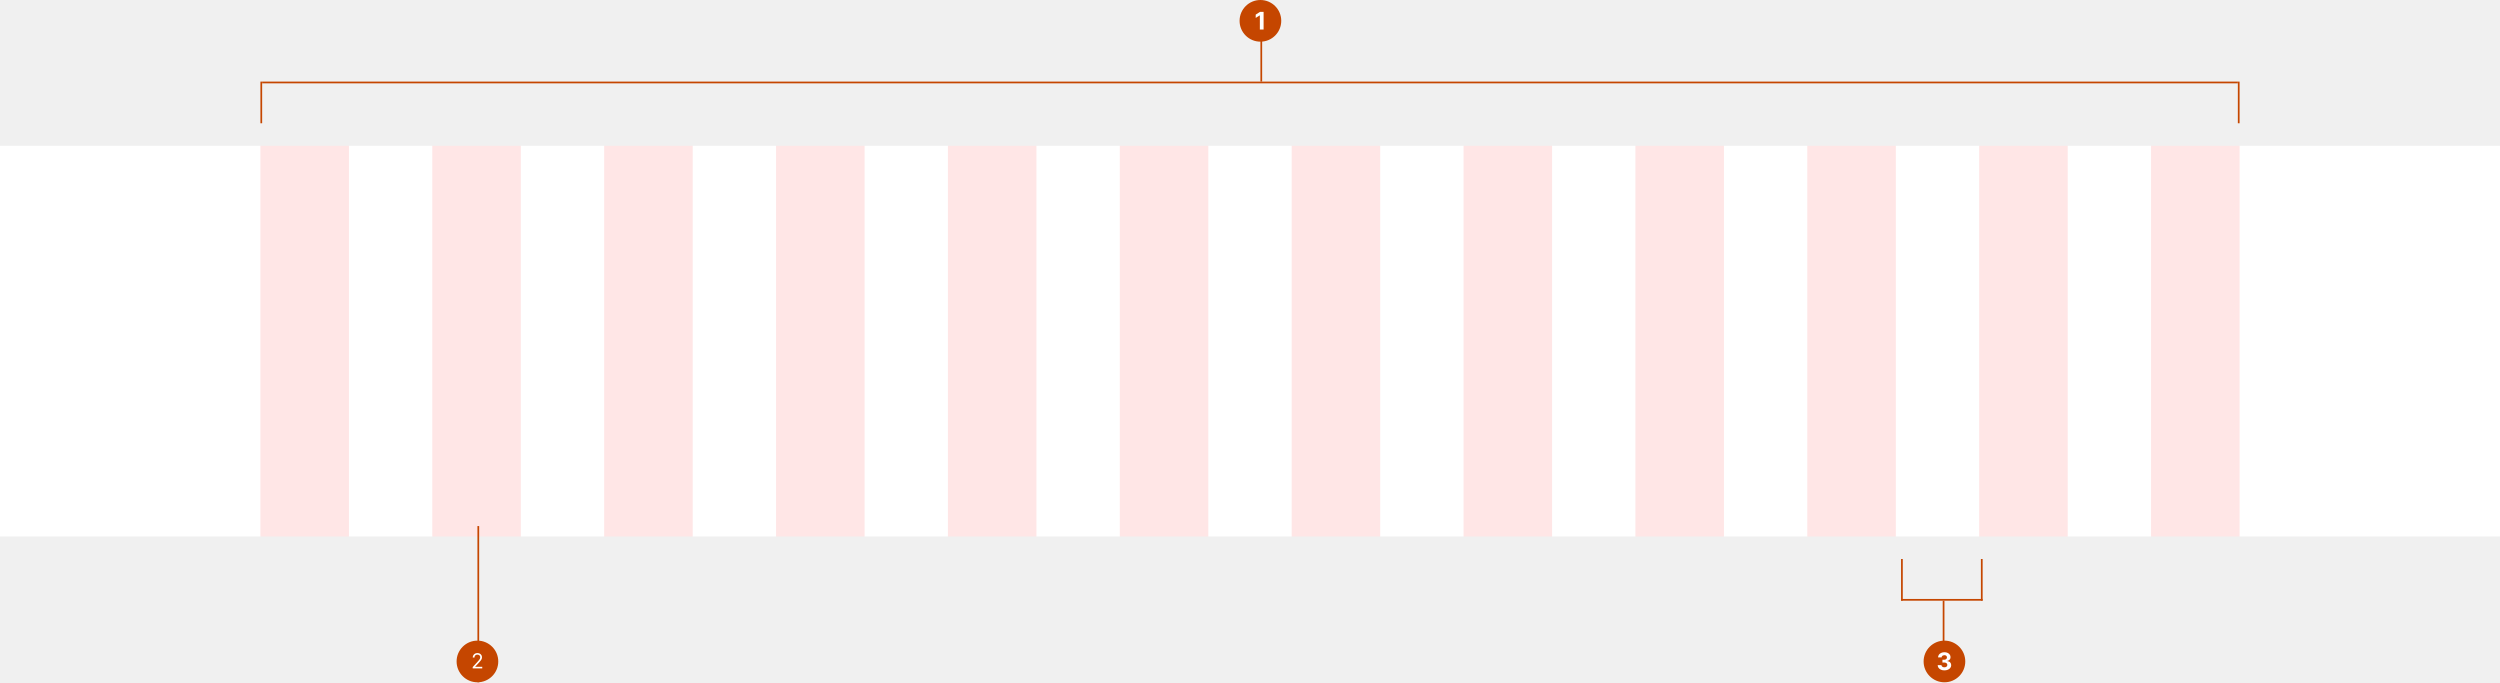
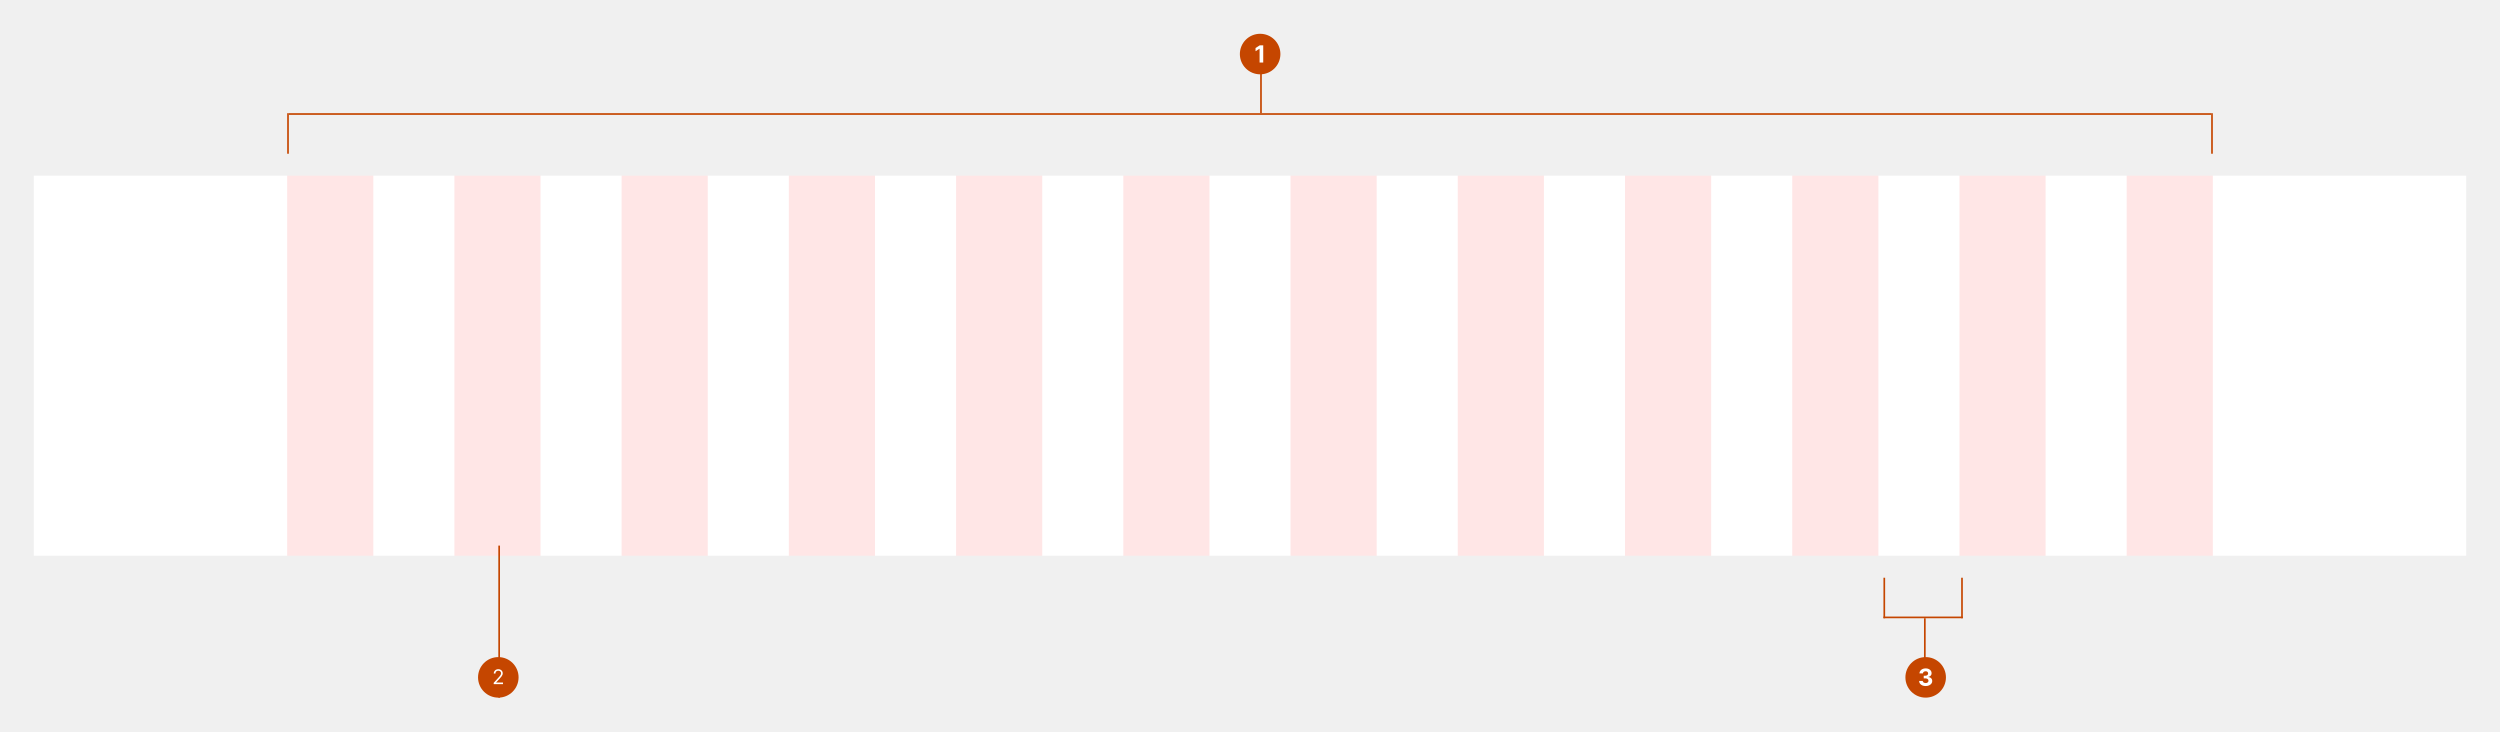
- <svg xmlns="http://www.w3.org/2000/svg" width="1440" height="393" viewBox="0 0 1440 393" fill="none">
-   <g clip-path="url(#clip0_6108_73478)">
-     <rect width="1440" height="225" transform="translate(0 84)" fill="white" />
-     <g clip-path="url(#clip1_6108_73478)">
-       <rect x="150" y="84" width="51" height="1024" fill="#FF0000" fill-opacity="0.1" />
-       <rect x="249" y="84" width="51" height="1024" fill="#FF0000" fill-opacity="0.1" />
-       <rect x="348" y="84" width="51" height="1024" fill="#FF0000" fill-opacity="0.1" />
-       <rect x="447" y="84" width="51" height="1024" fill="#FF0000" fill-opacity="0.1" />
-       <rect x="546" y="84" width="51" height="1024" fill="#FF0000" fill-opacity="0.1" />
-       <rect x="645" y="84" width="51" height="1024" fill="#FF0000" fill-opacity="0.1" />
-       <rect x="744" y="84" width="51" height="1024" fill="#FF0000" fill-opacity="0.1" />
-       <rect x="843" y="84" width="51" height="1024" fill="#FF0000" fill-opacity="0.1" />
-       <rect x="942" y="84" width="51" height="1024" fill="#FF0000" fill-opacity="0.1" />
-       <rect x="1041" y="84" width="51" height="1024" fill="#FF0000" fill-opacity="0.1" />
-       <rect x="1140" y="84" width="51" height="1024" fill="#FF0000" fill-opacity="0.1" />
-       <rect x="1239" y="84" width="51" height="1024" fill="#FF0000" fill-opacity="0.1" />
+ <svg xmlns="http://www.w3.org/2000/svg" width="1480" height="433" viewBox="0 0 1480 433" fill="none">
+   <g clip-path="url(#clip0_7509_4665)">
+     <rect width="1440" height="225" transform="translate(20 104)" fill="white" />
+     <g clip-path="url(#clip1_7509_4665)">
+       <rect x="170" y="104" width="51" height="1024" fill="#FF0000" fill-opacity="0.1" />
+       <rect x="269" y="104" width="51" height="1024" fill="#FF0000" fill-opacity="0.1" />
+       <rect x="368" y="104" width="51" height="1024" fill="#FF0000" fill-opacity="0.1" />
+       <rect x="467" y="104" width="51" height="1024" fill="#FF0000" fill-opacity="0.1" />
+       <rect x="566" y="104" width="51" height="1024" fill="#FF0000" fill-opacity="0.1" />
+       <rect x="665" y="104" width="51" height="1024" fill="#FF0000" fill-opacity="0.1" />
+       <rect x="764" y="104" width="51" height="1024" fill="#FF0000" fill-opacity="0.1" />
+       <rect x="863" y="104" width="51" height="1024" fill="#FF0000" fill-opacity="0.1" />
+       <rect x="962" y="104" width="51" height="1024" fill="#FF0000" fill-opacity="0.1" />
+       <rect x="1061" y="104" width="51" height="1024" fill="#FF0000" fill-opacity="0.1" />
+       <rect x="1160" y="104" width="51" height="1024" fill="#FF0000" fill-opacity="0.1" />
+       <rect x="1259" y="104" width="51" height="1024" fill="#FF0000" fill-opacity="0.1" />
    </g>
  </g>
-   <g clip-path="url(#clip2_6108_73478)">
-     <rect x="1141" y="346" width="35" height="1" transform="rotate(-90 1141 346)" fill="#C54600" />
-     <rect x="1095" y="346" width="1" height="47" transform="rotate(-90 1095 346)" fill="#C54600" />
-     <rect x="1095" y="346" width="35" height="1" transform="rotate(-90 1095 346)" fill="#C54600" />
-     <rect x="1119" y="391" width="45" height="1" transform="rotate(-90 1119 391)" fill="#C54600" />
-     <g clip-path="url(#clip3_6108_73478)">
-       <rect x="1108" y="369" width="24" height="24" rx="12" fill="#C54600" />
-       <path d="M1119.97 386.139C1119.23 386.139 1118.57 386.012 1117.99 385.756C1117.41 385.498 1116.96 385.143 1116.62 384.692C1116.29 384.238 1116.12 383.715 1116.11 383.121H1118.28C1118.29 383.37 1118.37 383.589 1118.52 383.778C1118.68 383.963 1118.88 384.107 1119.13 384.21C1119.38 384.313 1119.66 384.364 1119.98 384.364C1120.31 384.364 1120.6 384.306 1120.85 384.19C1121.1 384.074 1121.3 383.914 1121.44 383.708C1121.58 383.503 1121.65 383.266 1121.65 382.997C1121.65 382.725 1121.58 382.485 1121.43 382.276C1121.28 382.064 1121.06 381.898 1120.78 381.779C1120.5 381.66 1120.17 381.6 1119.79 381.6H1118.84V380.019H1119.79C1120.11 380.019 1120.4 379.963 1120.65 379.85C1120.9 379.737 1121.09 379.582 1121.23 379.383C1121.37 379.181 1121.44 378.945 1121.44 378.677C1121.44 378.422 1121.38 378.198 1121.26 378.006C1121.14 377.81 1120.97 377.658 1120.75 377.548C1120.53 377.439 1120.28 377.384 1119.99 377.384C1119.7 377.384 1119.44 377.437 1119.19 377.543C1118.95 377.646 1118.76 377.794 1118.61 377.986C1118.47 378.178 1118.39 378.403 1118.38 378.662H1116.32C1116.33 378.075 1116.49 377.558 1116.82 377.111C1117.14 376.663 1117.58 376.314 1118.13 376.062C1118.68 375.807 1119.31 375.679 1120 375.679C1120.71 375.679 1121.32 375.807 1121.85 376.062C1122.38 376.317 1122.79 376.662 1123.08 377.096C1123.37 377.527 1123.52 378.011 1123.51 378.548C1123.52 379.118 1123.34 379.593 1122.98 379.974C1122.63 380.356 1122.17 380.598 1121.6 380.7V380.78C1122.34 380.876 1122.91 381.136 1123.31 381.56C1123.7 381.981 1123.9 382.508 1123.89 383.141C1123.9 383.721 1123.73 384.237 1123.39 384.688C1123.06 385.138 1122.59 385.493 1122 385.751C1121.41 386.01 1120.74 386.139 1119.97 386.139Z" fill="white" />
+   <g clip-path="url(#clip2_7509_4665)">
+     <rect x="1161" y="366" width="35" height="1" transform="rotate(-90 1161 366)" fill="#C54600" />
+     <rect x="1115" y="366" width="1" height="47" transform="rotate(-90 1115 366)" fill="#C54600" />
+     <rect x="1115" y="366" width="35" height="1" transform="rotate(-90 1115 366)" fill="#C54600" />
+     <rect x="1139" y="411" width="45" height="1" transform="rotate(-90 1139 411)" fill="#C54600" />
+     <g clip-path="url(#clip3_7509_4665)">
+       <rect x="1128" y="389" width="24" height="24" rx="12" fill="#C54600" />
+       <path d="M1139.97 406.139C1139.23 406.139 1138.57 406.012 1137.99 405.756C1137.41 405.498 1136.96 405.143 1136.62 404.692C1136.29 404.238 1136.12 403.715 1136.11 403.121H1138.28C1138.29 403.37 1138.37 403.589 1138.52 403.778C1138.68 403.963 1138.88 404.107 1139.13 404.21C1139.38 404.313 1139.66 404.364 1139.98 404.364C1140.31 404.364 1140.6 404.306 1140.85 404.19C1141.1 404.074 1141.3 403.914 1141.44 403.708C1141.58 403.503 1141.65 403.266 1141.65 402.997C1141.65 402.725 1141.58 402.485 1141.43 402.276C1141.28 402.064 1141.06 401.898 1140.78 401.779C1140.5 401.66 1140.17 401.6 1139.79 401.6H1138.84V400.019H1139.79C1140.11 400.019 1140.4 399.963 1140.65 399.85C1140.9 399.737 1141.09 399.582 1141.23 399.383C1141.37 399.181 1141.44 398.945 1141.44 398.677C1141.44 398.422 1141.38 398.198 1141.26 398.006C1141.14 397.81 1140.97 397.658 1140.75 397.548C1140.53 397.439 1140.28 397.384 1139.99 397.384C1139.7 397.384 1139.44 397.437 1139.19 397.543C1138.95 397.646 1138.76 397.794 1138.61 397.986C1138.47 398.178 1138.39 398.403 1138.38 398.662H1136.32C1136.33 398.075 1136.49 397.558 1136.82 397.111C1137.14 396.663 1137.58 396.314 1138.13 396.062C1138.68 395.807 1139.31 395.679 1140 395.679C1140.71 395.679 1141.32 395.807 1141.85 396.062C1142.38 396.317 1142.79 396.662 1143.08 397.096C1143.37 397.527 1143.52 398.011 1143.51 398.548C1143.52 399.118 1143.34 399.593 1142.98 399.974C1142.63 400.356 1142.17 400.598 1141.6 400.7V400.78C1142.34 400.876 1142.91 401.136 1143.31 401.56C1143.7 401.981 1143.9 402.508 1143.89 403.141C1143.9 403.721 1143.73 404.237 1143.39 404.688C1143.06 405.138 1142.59 405.493 1142 405.751C1141.41 406.01 1140.74 406.139 1139.97 406.139Z" fill="white" />
    </g>
  </g>
-   <g clip-path="url(#clip4_6108_73478)">
-     <rect x="151" y="47" width="35" height="1" transform="rotate(90 151 47)" fill="#C54600" />
-     <rect x="1289" y="47" width="1" height="1138" transform="rotate(90 1289 47)" fill="#C54600" />
-     <rect x="1290" y="47" width="35" height="1" transform="rotate(90 1290 47)" fill="#C54600" />
-     <rect x="727" y="2" width="45" height="1" transform="rotate(90 727 2)" fill="#C54600" />
-     <g clip-path="url(#clip5_6108_73478)">
-       <rect x="738" y="24" width="24" height="24" rx="12" transform="rotate(-180 738 24)" fill="#C54600" />
-       <path d="M727.83 6.818V17H725.677V8.862H725.618L723.286 10.323V8.414L725.807 6.818H727.83Z" fill="white" />
+   <g clip-path="url(#clip4_7509_4665)">
+     <rect x="171" y="67" width="35" height="1" transform="rotate(90 171 67)" fill="#C54600" />
+     <rect x="1309" y="67" width="1" height="1138" transform="rotate(90 1309 67)" fill="#C54600" />
+     <rect x="1310" y="67" width="35" height="1" transform="rotate(90 1310 67)" fill="#C54600" />
+     <rect x="747" y="22" width="45" height="1" transform="rotate(90 747 22)" fill="#C54600" />
+     <g clip-path="url(#clip5_7509_4665)">
+       <rect x="758" y="44" width="24" height="24" rx="12" transform="rotate(-180 758 44)" fill="#C54600" />
+       <path d="M747.83 26.818V37H745.677V28.861H745.618L743.286 30.323V28.414L745.807 26.818H747.83Z" fill="white" />
    </g>
  </g>
-   <g clip-path="url(#clip6_6108_73478)">
-     <rect x="275" y="303" width="1" height="90" fill="#C54600" />
-     <g clip-path="url(#clip7_6108_73478)">
-       <rect x="263" y="369" width="24" height="24" rx="12" fill="#C54600" />
-       <path d="M272.271 385V384.233L275.151 381.08C275.489 380.71 275.768 380.389 275.987 380.116C276.205 379.841 276.367 379.582 276.472 379.341C276.58 379.097 276.634 378.841 276.634 378.574C276.634 378.267 276.56 378.001 276.413 377.777C276.268 377.553 276.069 377.379 275.816 377.257C275.563 377.135 275.279 377.074 274.964 377.074C274.629 377.074 274.336 377.143 274.086 377.283C273.839 377.419 273.647 377.611 273.511 377.858C273.377 378.105 273.31 378.395 273.31 378.727H272.305C272.305 378.216 272.423 377.767 272.658 377.381C272.894 376.994 273.215 376.693 273.621 376.477C274.031 376.261 274.489 376.153 274.998 376.153C275.509 376.153 275.962 376.261 276.357 376.477C276.752 376.693 277.062 376.984 277.286 377.351C277.511 377.717 277.623 378.125 277.623 378.574C277.623 378.895 277.565 379.209 277.448 379.516C277.335 379.82 277.136 380.159 276.852 380.534C276.57 380.906 276.18 381.361 275.68 381.898L273.719 383.994V384.062H277.776V385H272.271Z" fill="white" />
+   <g clip-path="url(#clip6_7509_4665)">
+     <rect x="295" y="323" width="1" height="90" fill="#C54600" />
+     <g clip-path="url(#clip7_7509_4665)">
+       <rect x="283" y="389" width="24" height="24" rx="12" fill="#C54600" />
+       <path d="M292.271 405V404.233L295.151 401.08C295.489 400.71 295.768 400.389 295.987 400.116C296.205 399.841 296.367 399.582 296.472 399.341C296.58 399.097 296.634 398.841 296.634 398.574C296.634 398.267 296.56 398.001 296.413 397.777C296.268 397.553 296.069 397.379 295.816 397.257C295.563 397.135 295.279 397.074 294.964 397.074C294.629 397.074 294.336 397.143 294.086 397.283C293.839 397.419 293.647 397.611 293.511 397.858C293.377 398.105 293.31 398.395 293.31 398.727H292.305C292.305 398.216 292.423 397.767 292.658 397.381C292.894 396.994 293.215 396.693 293.621 396.477C294.031 396.261 294.489 396.153 294.998 396.153C295.509 396.153 295.962 396.261 296.357 396.477C296.752 396.693 297.062 396.984 297.286 397.351C297.511 397.717 297.623 398.125 297.623 398.574C297.623 398.895 297.565 399.209 297.448 399.516C297.335 399.82 297.136 400.159 296.852 400.534C296.57 400.906 296.18 401.361 295.68 401.898L293.719 403.994V404.062H297.776V405H292.271Z" fill="white" />
    </g>
  </g>
  <defs>
-     <clipPath id="clip0_6108_73478">
-       <rect width="1440" height="225" fill="white" transform="translate(0 84)" />
+     <clipPath id="clip0_7509_4665">
+       <rect width="1440" height="225" fill="white" transform="translate(20 104)" />
    </clipPath>
-     <clipPath id="clip1_6108_73478">
-       <rect width="1440" height="1024" fill="white" transform="translate(0 84)" />
+     <clipPath id="clip1_7509_4665">
+       <rect width="1440" height="1024" fill="white" transform="translate(20 104)" />
    </clipPath>
-     <clipPath id="clip2_6108_73478">
-       <rect width="71" height="118" fill="white" transform="translate(1067 393) rotate(-90)" />
+     <clipPath id="clip2_7509_4665">
+       <rect width="71" height="118" fill="white" transform="translate(1087 413) rotate(-90)" />
    </clipPath>
-     <clipPath id="clip3_6108_73478">
-       <rect x="1108" y="369" width="24" height="24" rx="12" fill="white" />
+     <clipPath id="clip3_7509_4665">
+       <rect x="1128" y="389" width="24" height="24" rx="12" fill="white" />
    </clipPath>
-     <clipPath id="clip4_6108_73478">
-       <rect width="71" height="1140" fill="white" transform="translate(1290) rotate(90)" />
+     <clipPath id="clip4_7509_4665">
+       <rect width="71" height="1140" fill="white" transform="translate(1310 20) rotate(90)" />
    </clipPath>
-     <clipPath id="clip5_6108_73478">
-       <rect x="738" y="24" width="24" height="24" rx="12" transform="rotate(-180 738 24)" fill="white" />
+     <clipPath id="clip5_7509_4665">
+       <rect x="758" y="44" width="24" height="24" rx="12" transform="rotate(-180 758 44)" fill="white" />
    </clipPath>
-     <clipPath id="clip6_6108_73478">
-       <rect width="24" height="90" fill="white" transform="translate(263 303)" />
+     <clipPath id="clip6_7509_4665">
+       <rect width="24" height="90" fill="white" transform="translate(283 323)" />
    </clipPath>
-     <clipPath id="clip7_6108_73478">
-       <rect x="263" y="369" width="24" height="24" rx="12" fill="white" />
+     <clipPath id="clip7_7509_4665">
+       <rect x="283" y="389" width="24" height="24" rx="12" fill="white" />
    </clipPath>
  </defs>
</svg>
